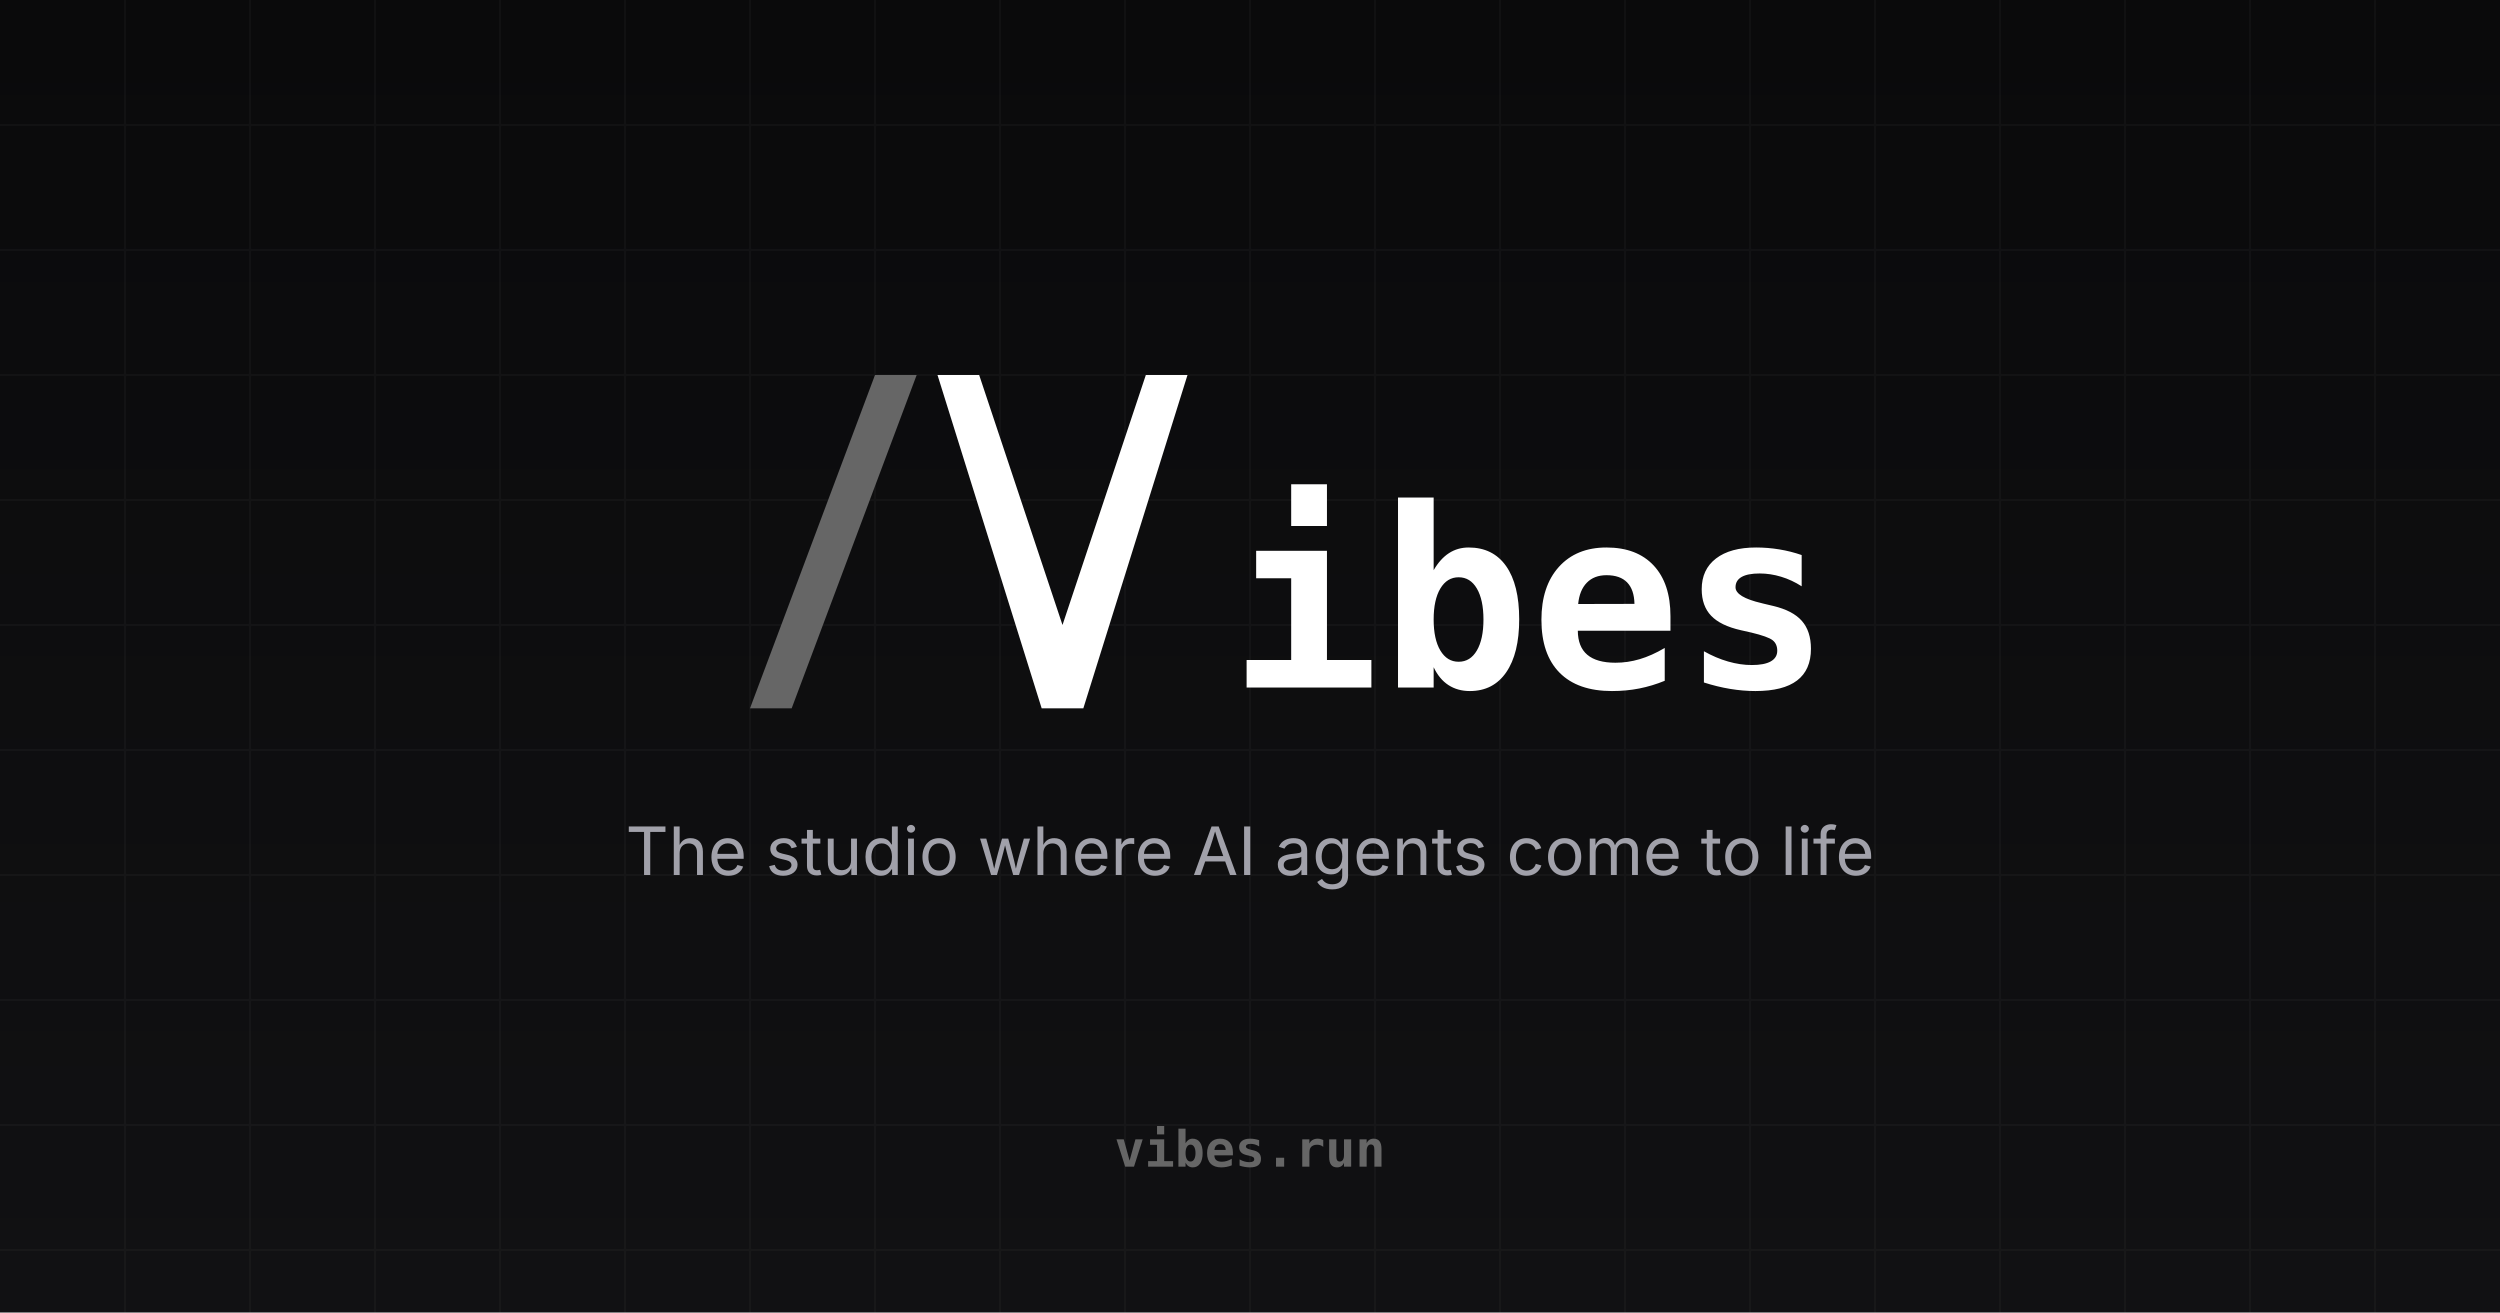
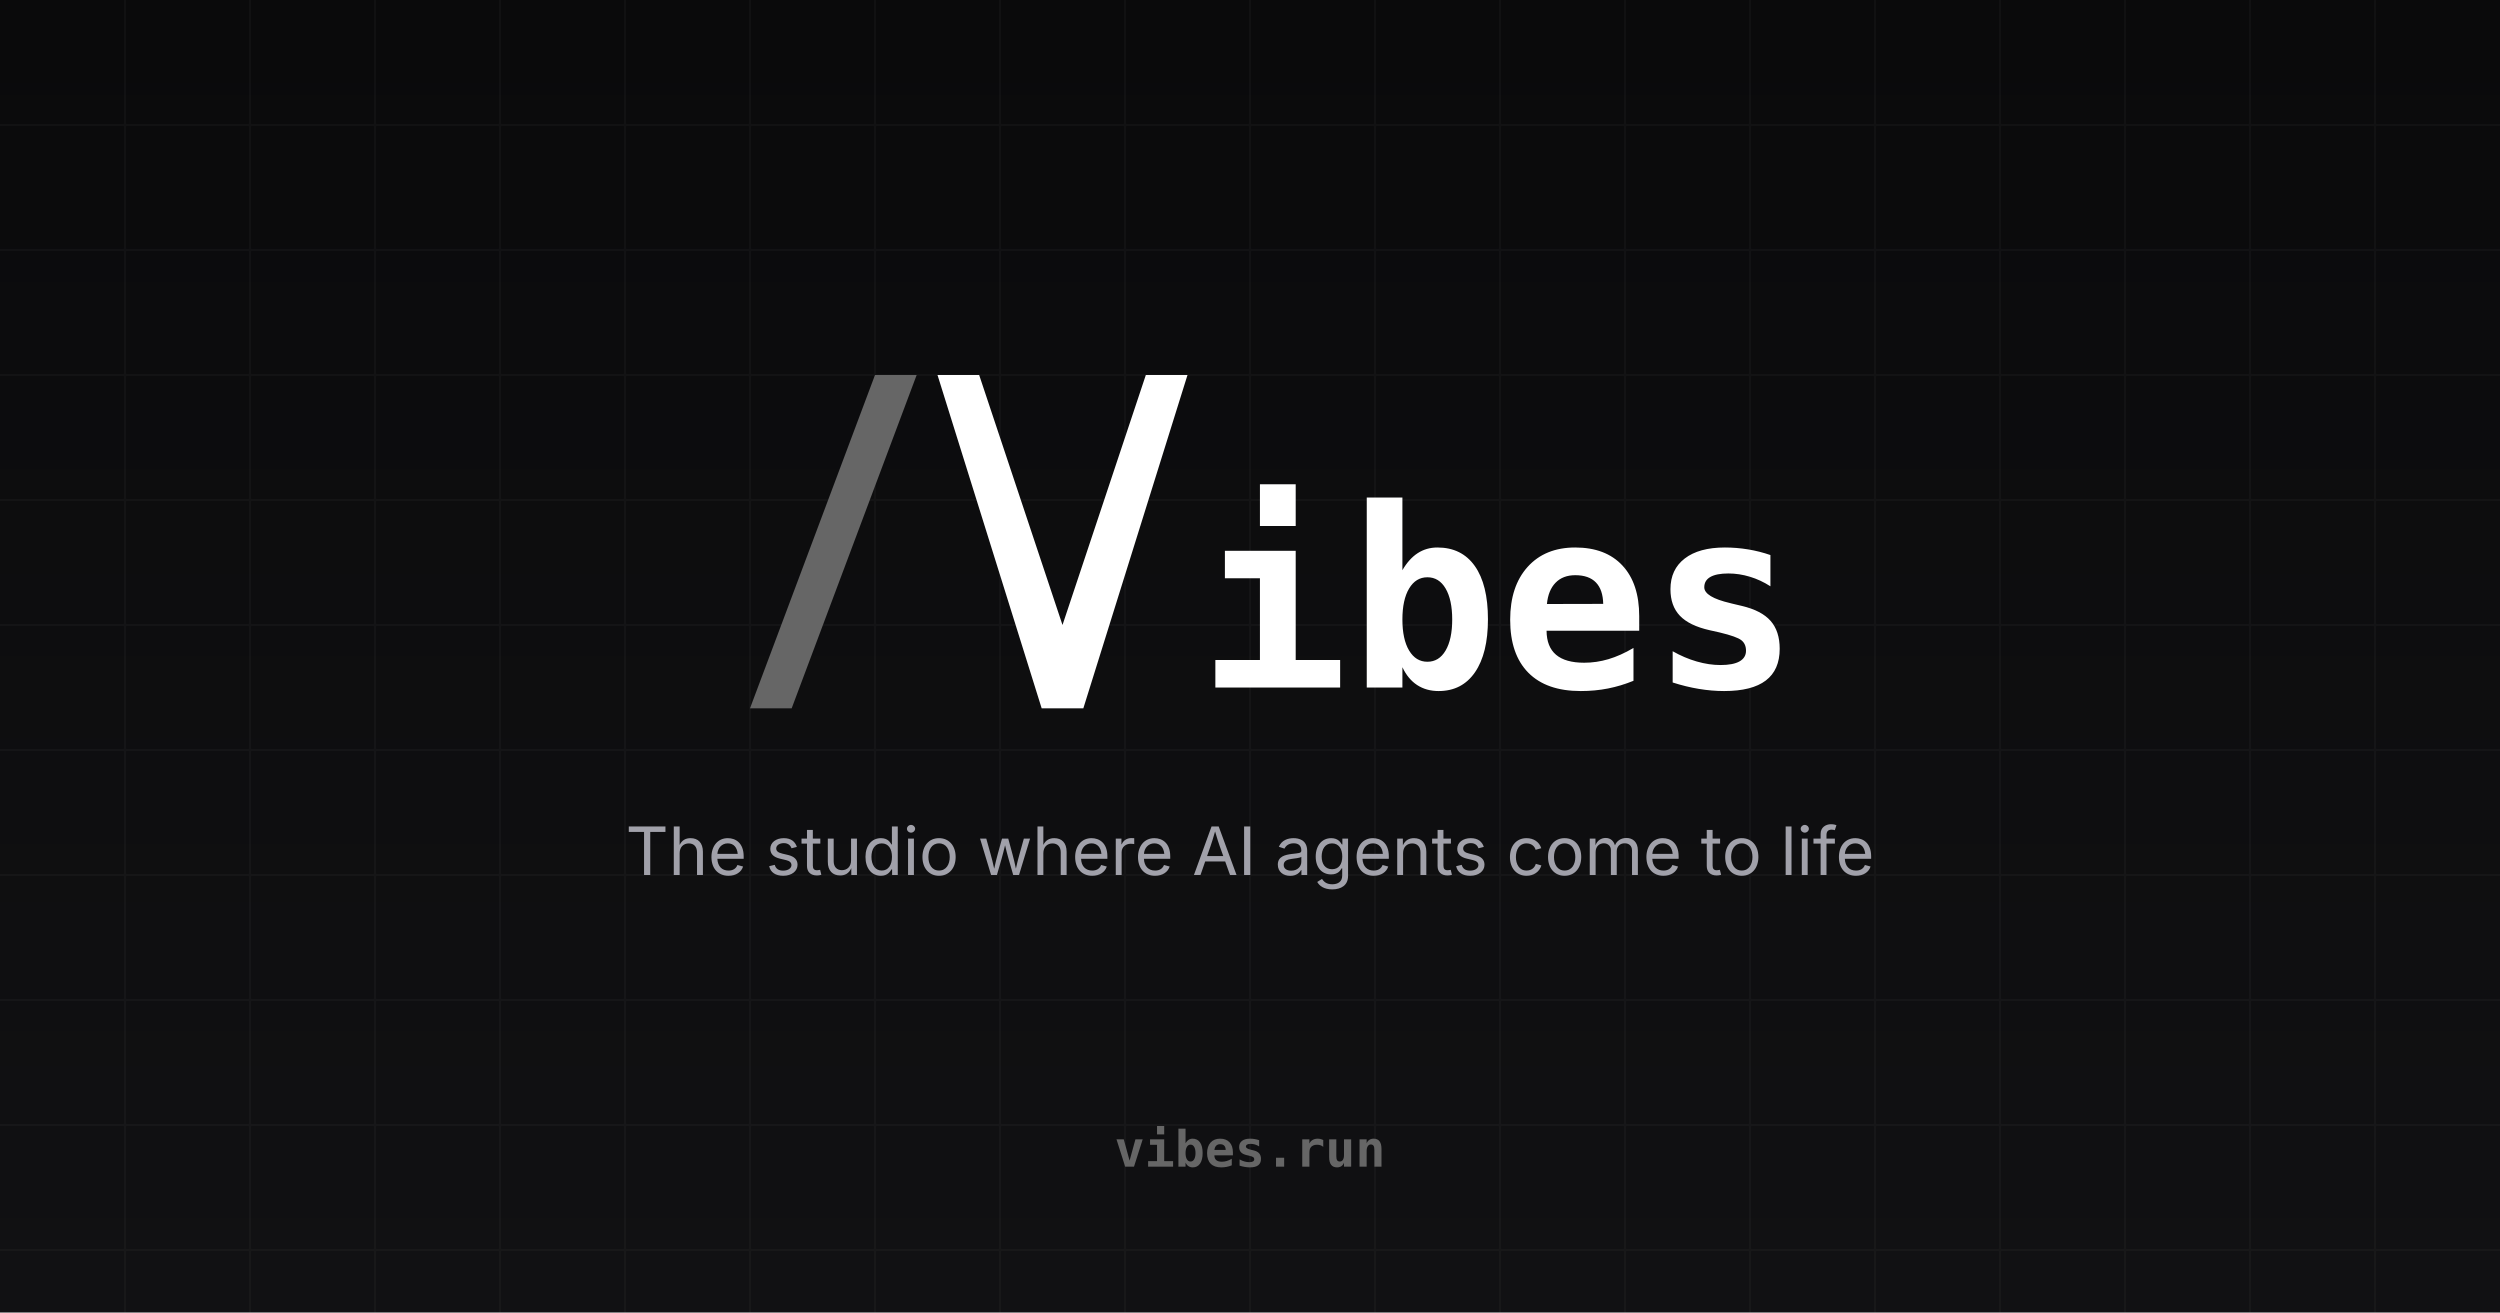
<svg xmlns="http://www.w3.org/2000/svg" width="1200" height="630" viewBox="0 0 1200 630">
  <defs>
    <linearGradient id="bg" x1="0%" y1="0%" x2="0%" y2="100%">
      <stop offset="0%" style="stop-color:#0a0a0b" />
      <stop offset="100%" style="stop-color:#111113" />
    </linearGradient>
  </defs>
  <rect width="1200" height="630" fill="url(#bg)" />
  <g opacity="0.03" stroke="#ffffff" stroke-width="1">
    <line x1="0" y1="60" x2="1200" y2="60" />
    <line x1="0" y1="120" x2="1200" y2="120" />
    <line x1="0" y1="180" x2="1200" y2="180" />
    <line x1="0" y1="240" x2="1200" y2="240" />
    <line x1="0" y1="300" x2="1200" y2="300" />
    <line x1="0" y1="360" x2="1200" y2="360" />
    <line x1="0" y1="420" x2="1200" y2="420" />
    <line x1="0" y1="480" x2="1200" y2="480" />
    <line x1="0" y1="540" x2="1200" y2="540" />
    <line x1="0" y1="600" x2="1200" y2="600" />
    <line x1="60" y1="0" x2="60" y2="630" />
    <line x1="120" y1="0" x2="120" y2="630" />
    <line x1="180" y1="0" x2="180" y2="630" />
    <line x1="240" y1="0" x2="240" y2="630" />
    <line x1="300" y1="0" x2="300" y2="630" />
    <line x1="360" y1="0" x2="360" y2="630" />
    <line x1="420" y1="0" x2="420" y2="630" />
    <line x1="480" y1="0" x2="480" y2="630" />
    <line x1="540" y1="0" x2="540" y2="630" />
    <line x1="600" y1="0" x2="600" y2="630" />
    <line x1="660" y1="0" x2="660" y2="630" />
    <line x1="720" y1="0" x2="720" y2="630" />
    <line x1="780" y1="0" x2="780" y2="630" />
    <line x1="840" y1="0" x2="840" y2="630" />
    <line x1="900" y1="0" x2="900" y2="630" />
    <line x1="960" y1="0" x2="960" y2="630" />
    <line x1="1020" y1="0" x2="1020" y2="630" />
    <line x1="1080" y1="0" x2="1080" y2="630" />
    <line x1="1140" y1="0" x2="1140" y2="630" />
  </g>
  <g transform="translate(600, 260)">
    <path d="M-240 80L-180 -80H-160L-220 80H-240Z" fill="#666666" />
    <path d="M-150 -80H-130L-90 40L-50 -80H-30L-80 80H-100L-150 -80Z" fill="#ffffff" />
-     <text x="-10" y="70" font-family="JetBrains Mono, monospace" font-weight="800" font-size="120" fill="#ffffff">ibes</text>
+     <text x="-25" y="70" font-family="JetBrains Mono, monospace" font-weight="800" font-size="120" fill="#ffffff">ibes</text>
  </g>
  <text x="600" y="420" text-anchor="middle" font-family="Inter, system-ui, sans-serif" font-weight="400" font-size="32" fill="#a1a1aa">
    The studio where AI agents come to life
  </text>
  <text x="600" y="560" text-anchor="middle" font-family="JetBrains Mono, monospace" font-weight="600" font-size="24" fill="#666666">
    vibes.run
  </text>
</svg>
